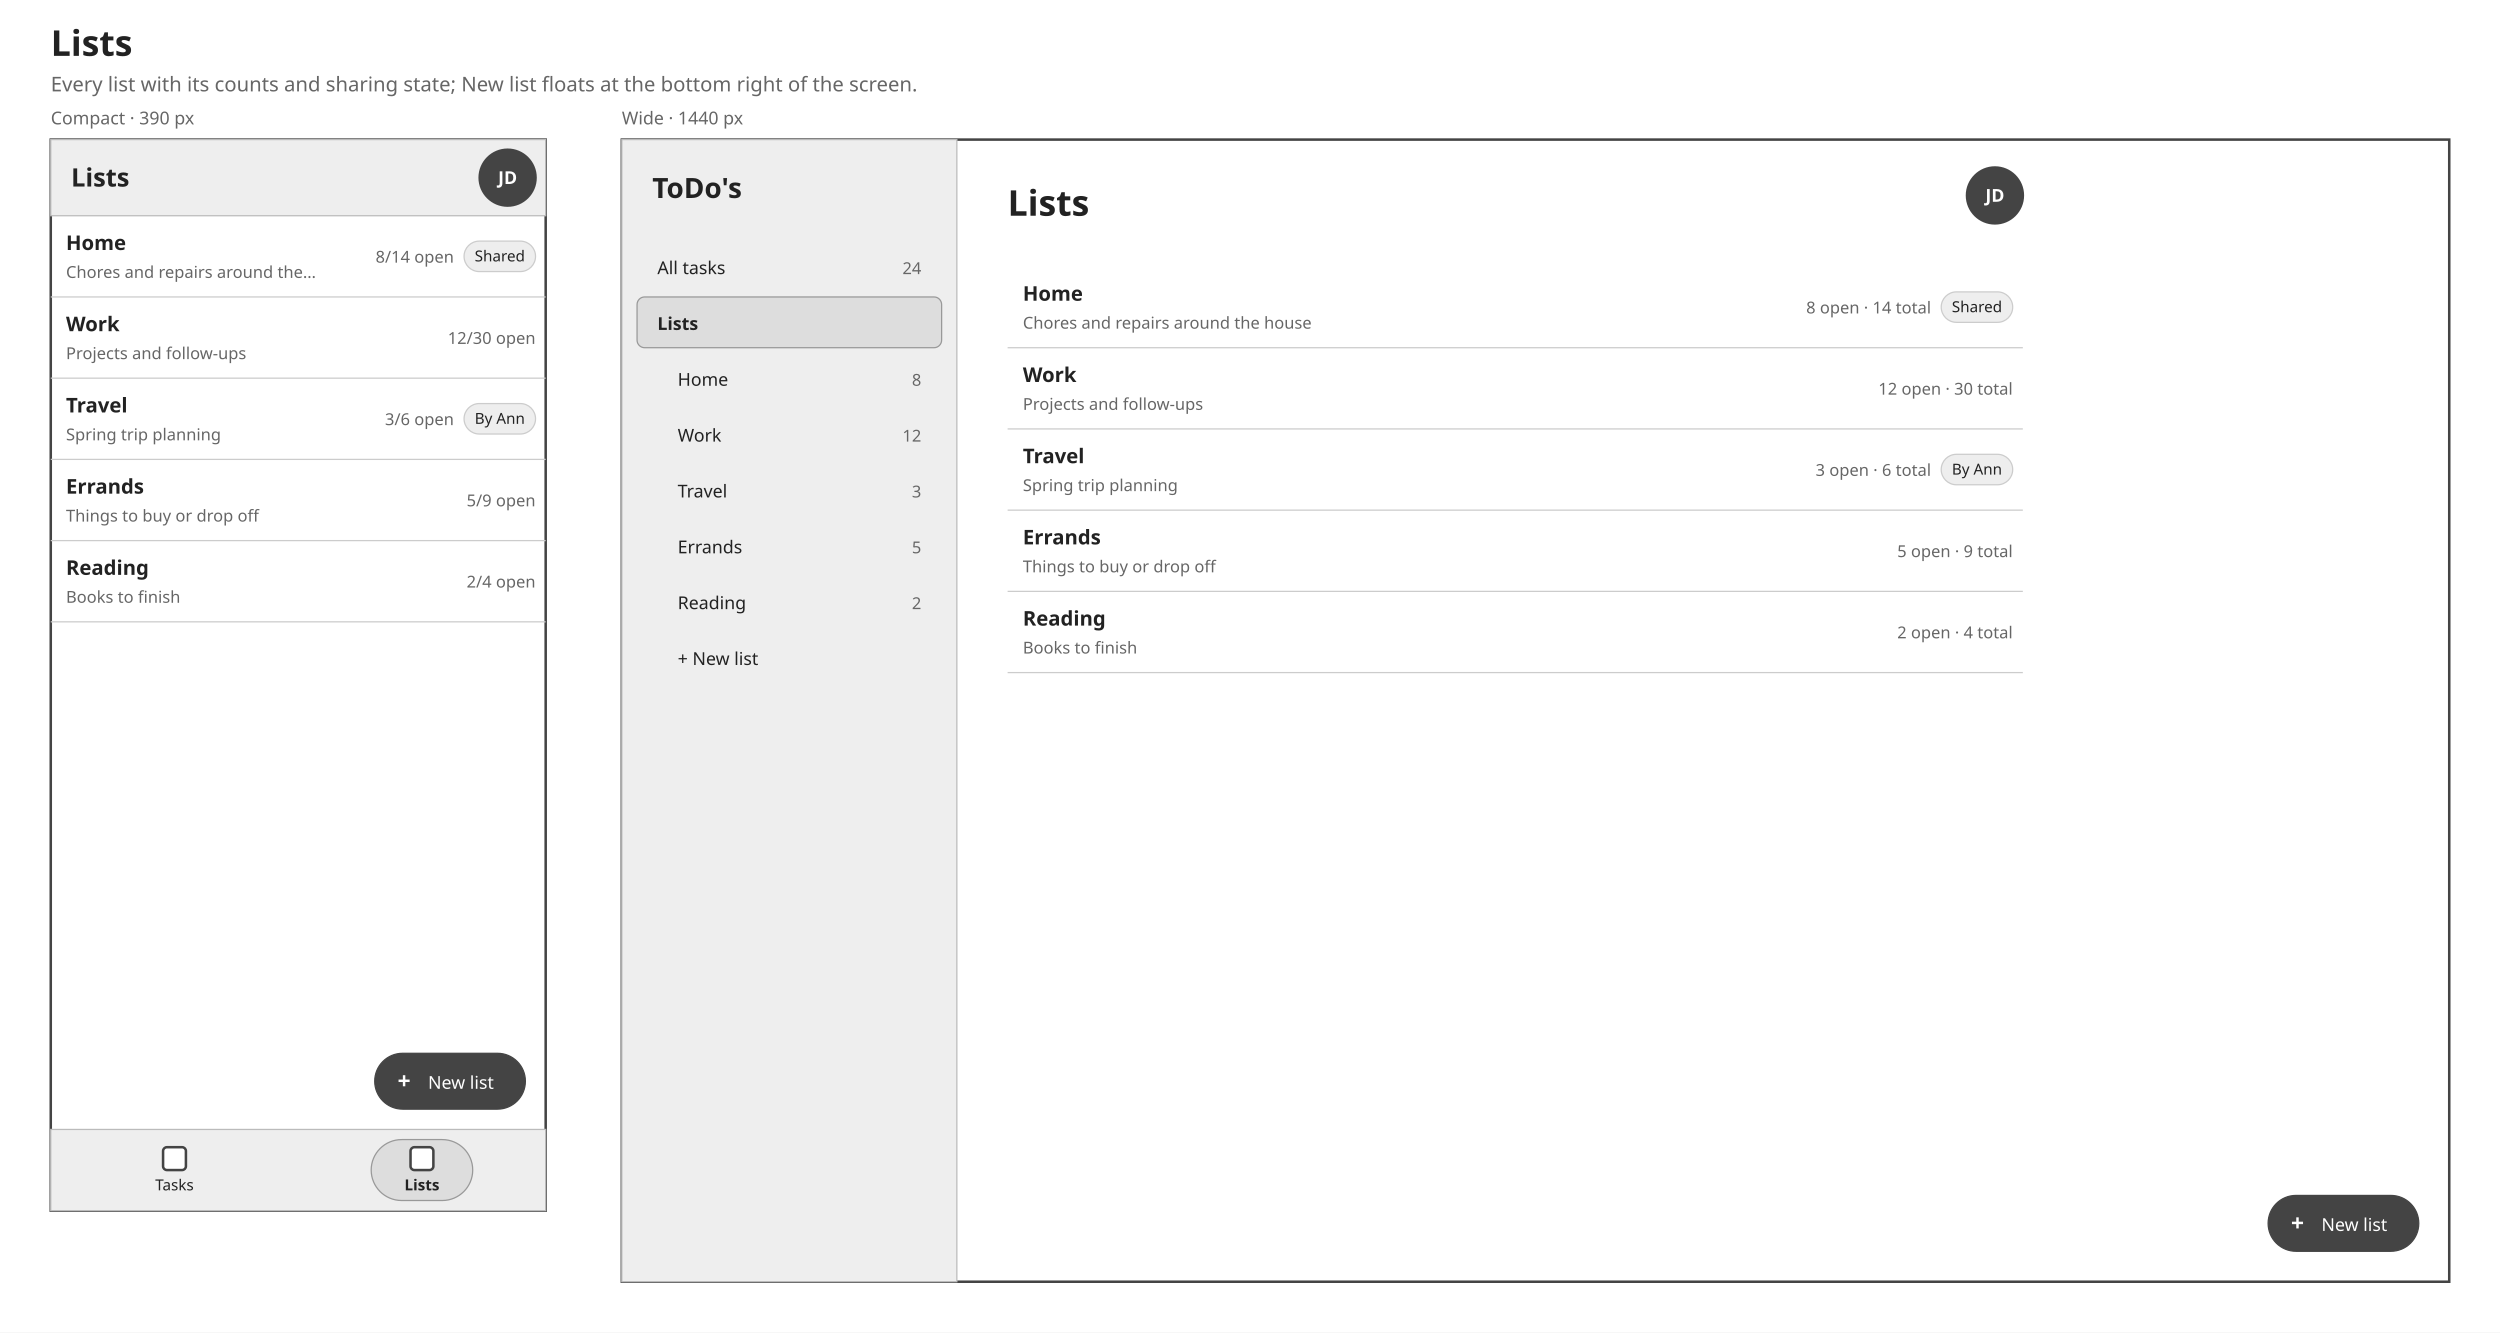
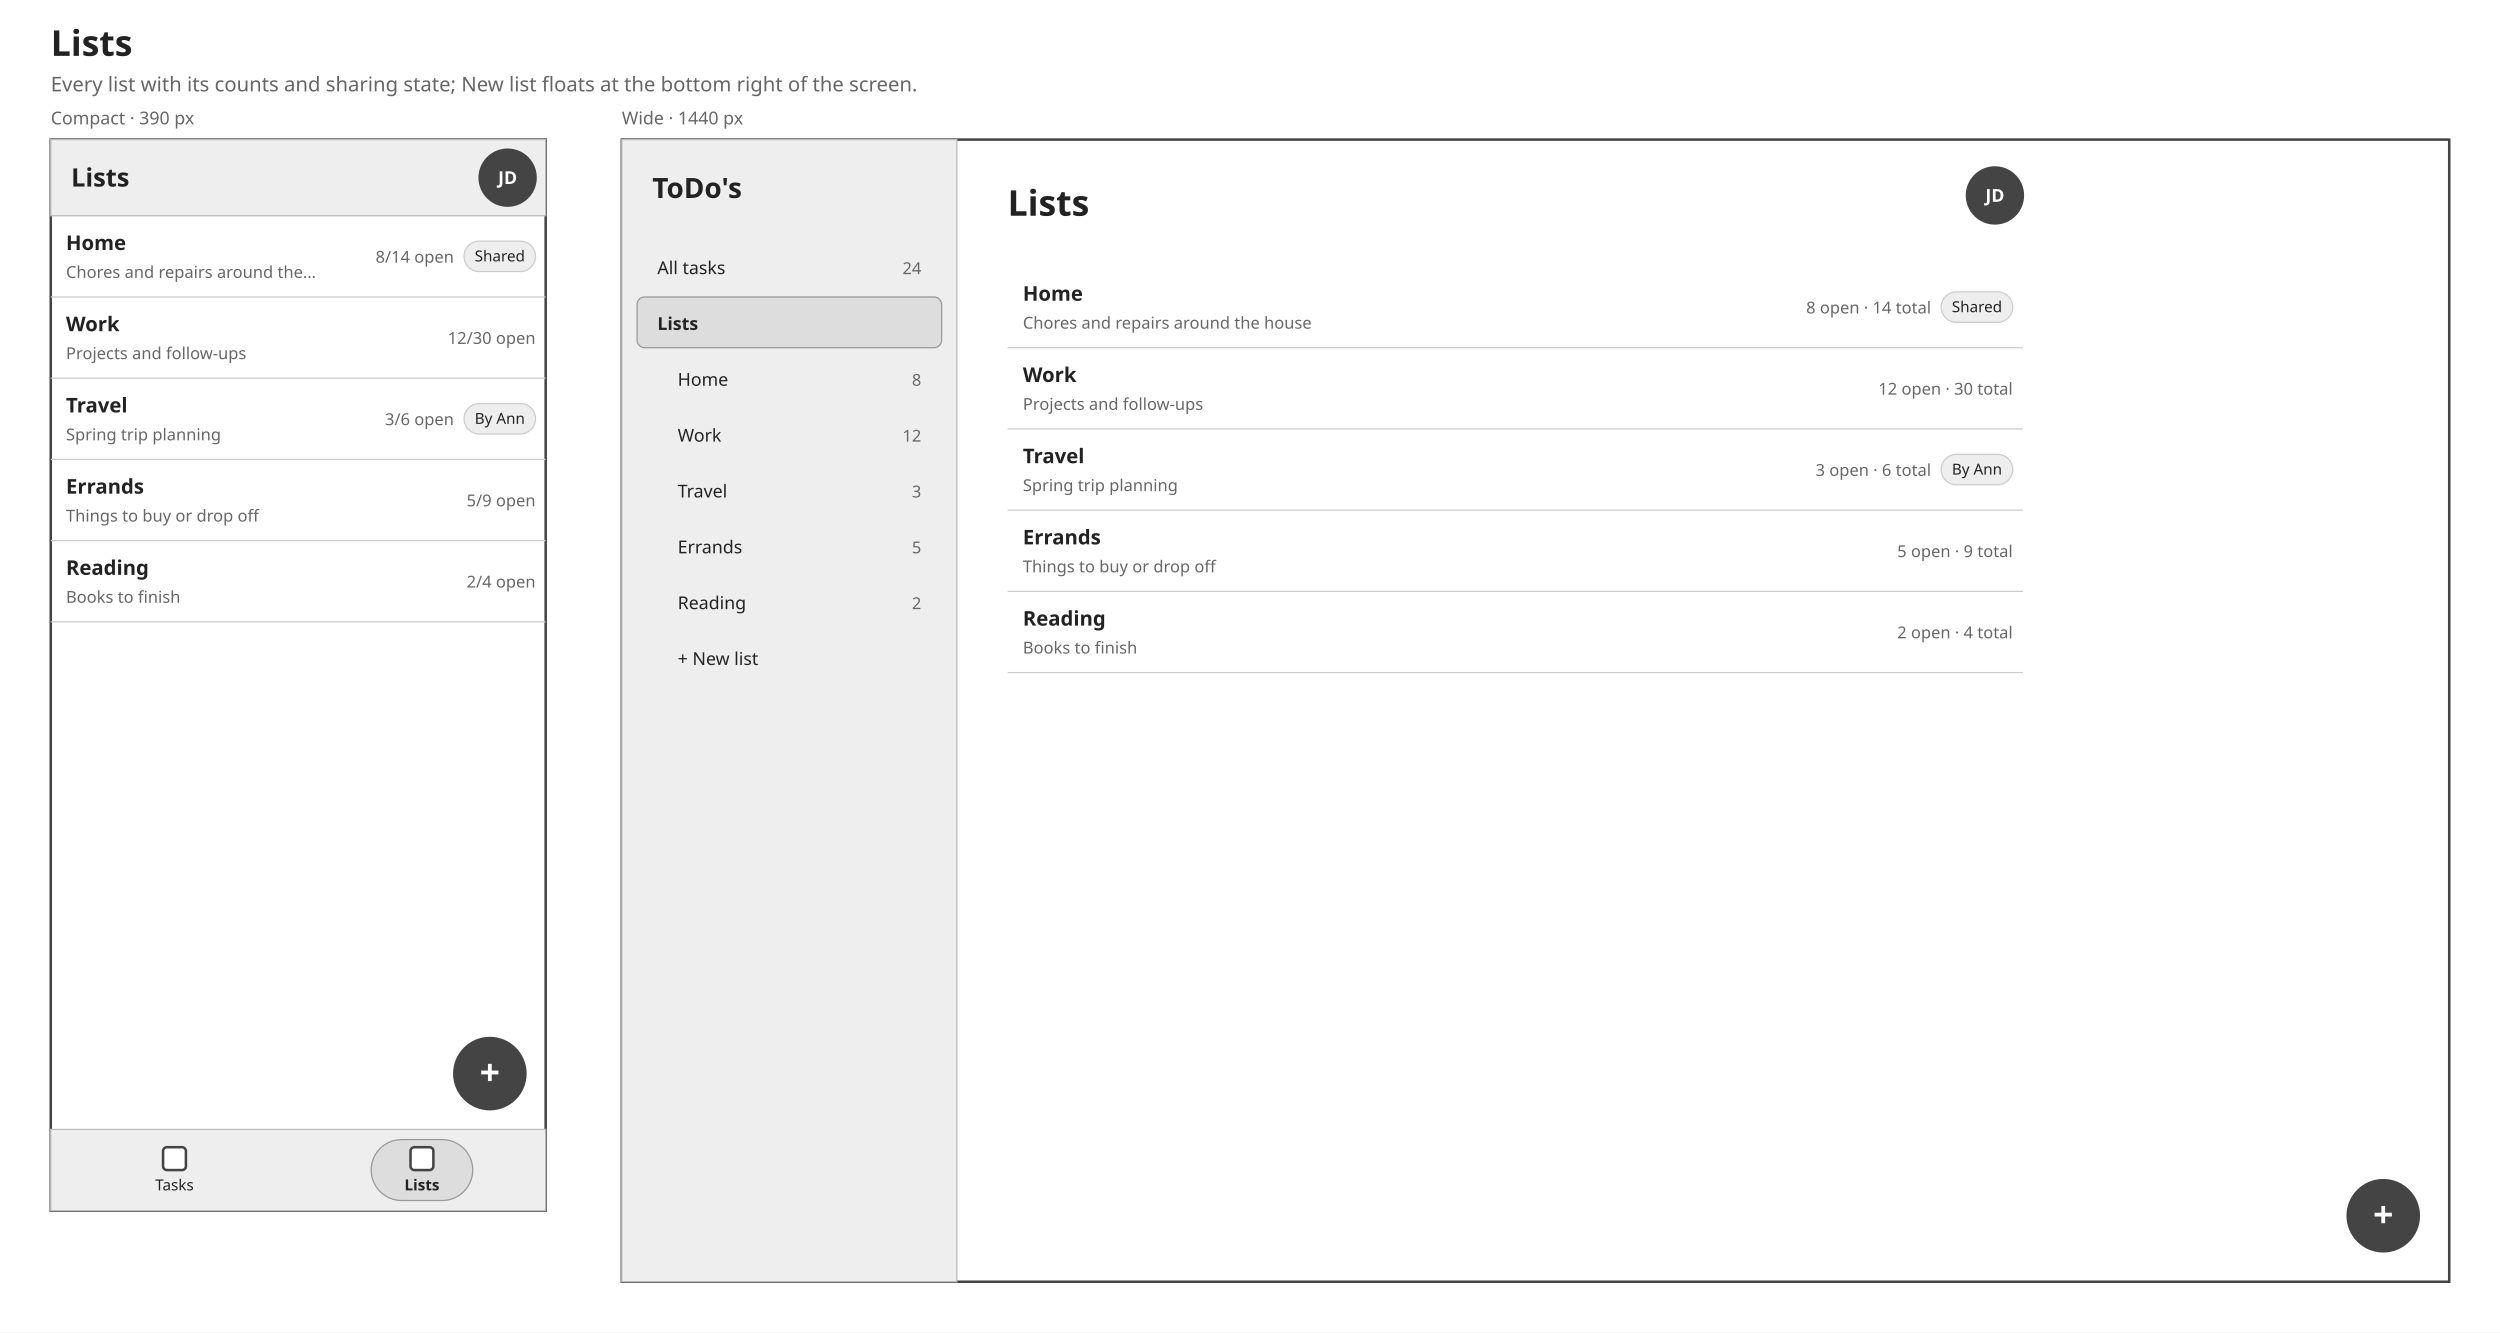
<svg xmlns="http://www.w3.org/2000/svg" width="1970" height="1050" viewBox="0 0 1970 1050">
  <style>
text { font-family: sans-serif; fill: #222222; }
.muted { fill: #666666; }
.on-primary { fill: #ffffff; }
.bold { font-weight: bold; }
rect.frame { fill: #ffffff; stroke: #444444; stroke-width: 2; }
.bar { fill: #eeeeee; stroke: #bbbbbb; }
.box { fill: #f5f5f5; stroke: #bbbbbb; }
.control { fill: #ffffff; stroke: #888888; }
.disabled { fill: #f5f5f5; stroke: #cccccc; }
.primary { fill: #444444; stroke: #444444; }
.selected { fill: #dddddd; stroke: #999999; }
.chip { fill: #eeeeee; stroke: #cccccc; }
.signal { fill: #ffffff; stroke: #222222; stroke-width: 2; }
.scrim { fill: #888888; fill-opacity: 0.5; }
.rule { stroke: #cccccc; }
.drop { stroke: #222222; stroke-width: 3; }
.icon { fill: #ffffff; stroke: #444444; stroke-width: 2; }
.icon-fill { fill: #444444; stroke: #444444; stroke-width: 2; }
.icon-mark { fill: none; stroke: #ffffff; stroke-width: 2; }
.icon-line { stroke: #444444; stroke-width: 2; }
.icon-line-open { fill: none; stroke: #444444; stroke-width: 2; stroke-linecap: round; stroke-linejoin: round; }
  </style>
  <rect x="0" y="0" width="1970" height="1050" fill="#ffffff" />
  <text x="40" y="44" font-size="28" class="bold">Lists</text>
  <text x="40" y="72" font-size="16" class="muted">Every list with its counts and sharing state; New list floats at the bottom right of the screen.</text>
  <text x="40" y="98" font-size="14" class="muted">Compact · 390 px</text>
  <text x="490" y="98" font-size="14" class="muted">Wide · 1440 px</text>
  <g class="frame" data-width="390" data-height="844" transform="translate(40 110)">
    <rect x="0" y="0" width="390" height="844" rx="0" class="frame" />
    <rect x="0" y="0" width="390" height="60" rx="0" class="bar" />
    <circle cx="360" cy="30" r="22" class="icon-fill" />
    <text x="360" y="35" font-size="14" class="on-primary bold" text-anchor="middle">JD</text>
    <text x="16" y="37" font-size="20" class="bold">Lists</text>
    <line x1="0" y1="124" x2="390" y2="124" class="rule" />
    <rect x="325.68" y="80" width="56.32" height="24" rx="12" class="chip" />
    <text x="353.84" y="96" font-size="12" text-anchor="middle">Shared</text>
    <text x="317.68" y="97" font-size="13" class="muted" text-anchor="end">8/14 open</text>
    <text x="12" y="87" font-size="16" class="bold">Home</text>
    <text x="12" y="109" font-size="13" class="muted">Chores and repairs around the…</text>
    <line x1="0" y1="188" x2="390" y2="188" class="rule" />
    <text x="382" y="161" font-size="13" class="muted" text-anchor="end">12/30 open</text>
    <text x="12" y="151" font-size="16" class="bold">Work</text>
    <text x="12" y="173" font-size="13" class="muted">Projects and follow-ups</text>
    <line x1="0" y1="252" x2="390" y2="252" class="rule" />
    <rect x="325.68" y="208" width="56.32" height="24" rx="12" class="chip" />
    <text x="353.84" y="224" font-size="12" text-anchor="middle">By Ann</text>
    <text x="317.68" y="225" font-size="13" class="muted" text-anchor="end">3/6 open</text>
    <text x="12" y="215" font-size="16" class="bold">Travel</text>
    <text x="12" y="237" font-size="13" class="muted">Spring trip planning</text>
    <line x1="0" y1="316" x2="390" y2="316" class="rule" />
    <text x="382" y="289" font-size="13" class="muted" text-anchor="end">5/9 open</text>
    <text x="12" y="279" font-size="16" class="bold">Errands</text>
    <text x="12" y="301" font-size="13" class="muted">Things to buy or drop off</text>
    <line x1="0" y1="380" x2="390" y2="380" class="rule" />
    <text x="382" y="353" font-size="13" class="muted" text-anchor="end">2/4 open</text>
    <text x="12" y="343" font-size="16" class="bold">Reading</text>
    <text x="12" y="365" font-size="13" class="muted">Books to finish</text>
    <rect x="0" y="780" width="390" height="64" rx="0" class="bar" />
    <rect x="88.5" y="794" width="18" height="18" rx="3" class="icon" />
    <text x="97.5" y="828" font-size="12" text-anchor="middle">Tasks</text>
    <rect x="252.5" y="788" width="80" height="48" rx="24" class="selected" />
    <rect x="283.5" y="794" width="18" height="18" rx="3" class="icon" />
    <text x="292.5" y="828" font-size="12" class="bold" text-anchor="middle">Lists</text>
-     <rect x="255.28" y="720" width="118.72" height="44" rx="22" class="primary" />
-     <text x="273.28" y="748" font-size="18" class="on-primary bold">+</text>
-     <text x="297.28" y="748" font-size="14" class="on-primary">New list</text>
+     <circle cx="346" cy="736" r="28" class="icon-fill" />
+     <text x="346" y="745" font-size="28" class="on-primary bold" text-anchor="middle">+</text>
  </g>
  <g class="frame" data-width="1440" data-height="900" transform="translate(490 110)">
    <rect x="0" y="0" width="1440" height="900" rx="0" class="frame" />
    <rect x="0" y="0" width="264" height="900" rx="0" class="bar" />
    <text x="24" y="46" font-size="22" class="bold">ToDo's</text>
    <text x="28" y="106" font-size="14">All tasks</text>
    <text x="236" y="106" font-size="13" class="muted" text-anchor="end">24</text>
    <rect x="12" y="124" width="240" height="40" rx="6" class="selected" />
    <text x="28" y="150" font-size="14" class="bold">Lists</text>
    <text x="44" y="194" font-size="14">Home</text>
    <text x="236" y="194" font-size="13" class="muted" text-anchor="end">8</text>
    <text x="44" y="238" font-size="14">Work</text>
    <text x="236" y="238" font-size="13" class="muted" text-anchor="end">12</text>
    <text x="44" y="282" font-size="14">Travel</text>
    <text x="236" y="282" font-size="13" class="muted" text-anchor="end">3</text>
    <text x="44" y="326" font-size="14">Errands</text>
    <text x="236" y="326" font-size="13" class="muted" text-anchor="end">5</text>
    <text x="44" y="370" font-size="14">Reading</text>
    <text x="236" y="370" font-size="13" class="muted" text-anchor="end">2</text>
    <text x="44" y="414" font-size="14">+ New list</text>
    <circle cx="1082" cy="44" r="22" class="icon-fill" />
    <text x="1082" y="49" font-size="14" class="on-primary bold" text-anchor="middle">JD</text>
    <text x="304" y="60" font-size="28" class="bold">Lists</text>
    <line x1="304" y1="164" x2="1104" y2="164" class="rule" />
    <rect x="1039.68" y="120" width="56.32" height="24" rx="12" class="chip" />
    <text x="1067.84" y="136" font-size="12" text-anchor="middle">Shared</text>
    <text x="1031.68" y="137" font-size="13" class="muted" text-anchor="end">8 open · 14 total</text>
    <text x="316" y="127" font-size="16" class="bold">Home</text>
    <text x="316" y="149" font-size="13" class="muted">Chores and repairs around the house</text>
    <line x1="304" y1="228" x2="1104" y2="228" class="rule" />
    <text x="1096" y="201" font-size="13" class="muted" text-anchor="end">12 open · 30 total</text>
    <text x="316" y="191" font-size="16" class="bold">Work</text>
    <text x="316" y="213" font-size="13" class="muted">Projects and follow-ups</text>
    <line x1="304" y1="292" x2="1104" y2="292" class="rule" />
    <rect x="1039.68" y="248" width="56.32" height="24" rx="12" class="chip" />
    <text x="1067.84" y="264" font-size="12" text-anchor="middle">By Ann</text>
    <text x="1031.68" y="265" font-size="13" class="muted" text-anchor="end">3 open · 6 total</text>
    <text x="316" y="255" font-size="16" class="bold">Travel</text>
    <text x="316" y="277" font-size="13" class="muted">Spring trip planning</text>
    <line x1="304" y1="356" x2="1104" y2="356" class="rule" />
    <text x="1096" y="329" font-size="13" class="muted" text-anchor="end">5 open · 9 total</text>
    <text x="316" y="319" font-size="16" class="bold">Errands</text>
    <text x="316" y="341" font-size="13" class="muted">Things to buy or drop off</text>
    <line x1="304" y1="420" x2="1104" y2="420" class="rule" />
    <text x="1096" y="393" font-size="13" class="muted" text-anchor="end">2 open · 4 total</text>
    <text x="316" y="383" font-size="16" class="bold">Reading</text>
    <text x="316" y="405" font-size="13" class="muted">Books to finish</text>
-     <rect x="1297.28" y="832" width="118.72" height="44" rx="22" class="primary" />
-     <text x="1315.28" y="860" font-size="18" class="on-primary bold">+</text>
-     <text x="1339.28" y="860" font-size="14" class="on-primary">New list</text>
+     <circle cx="1388" cy="848" r="28" class="icon-fill" />
+     <text x="1388" y="857" font-size="28" class="on-primary bold" text-anchor="middle">+</text>
  </g>
</svg>
